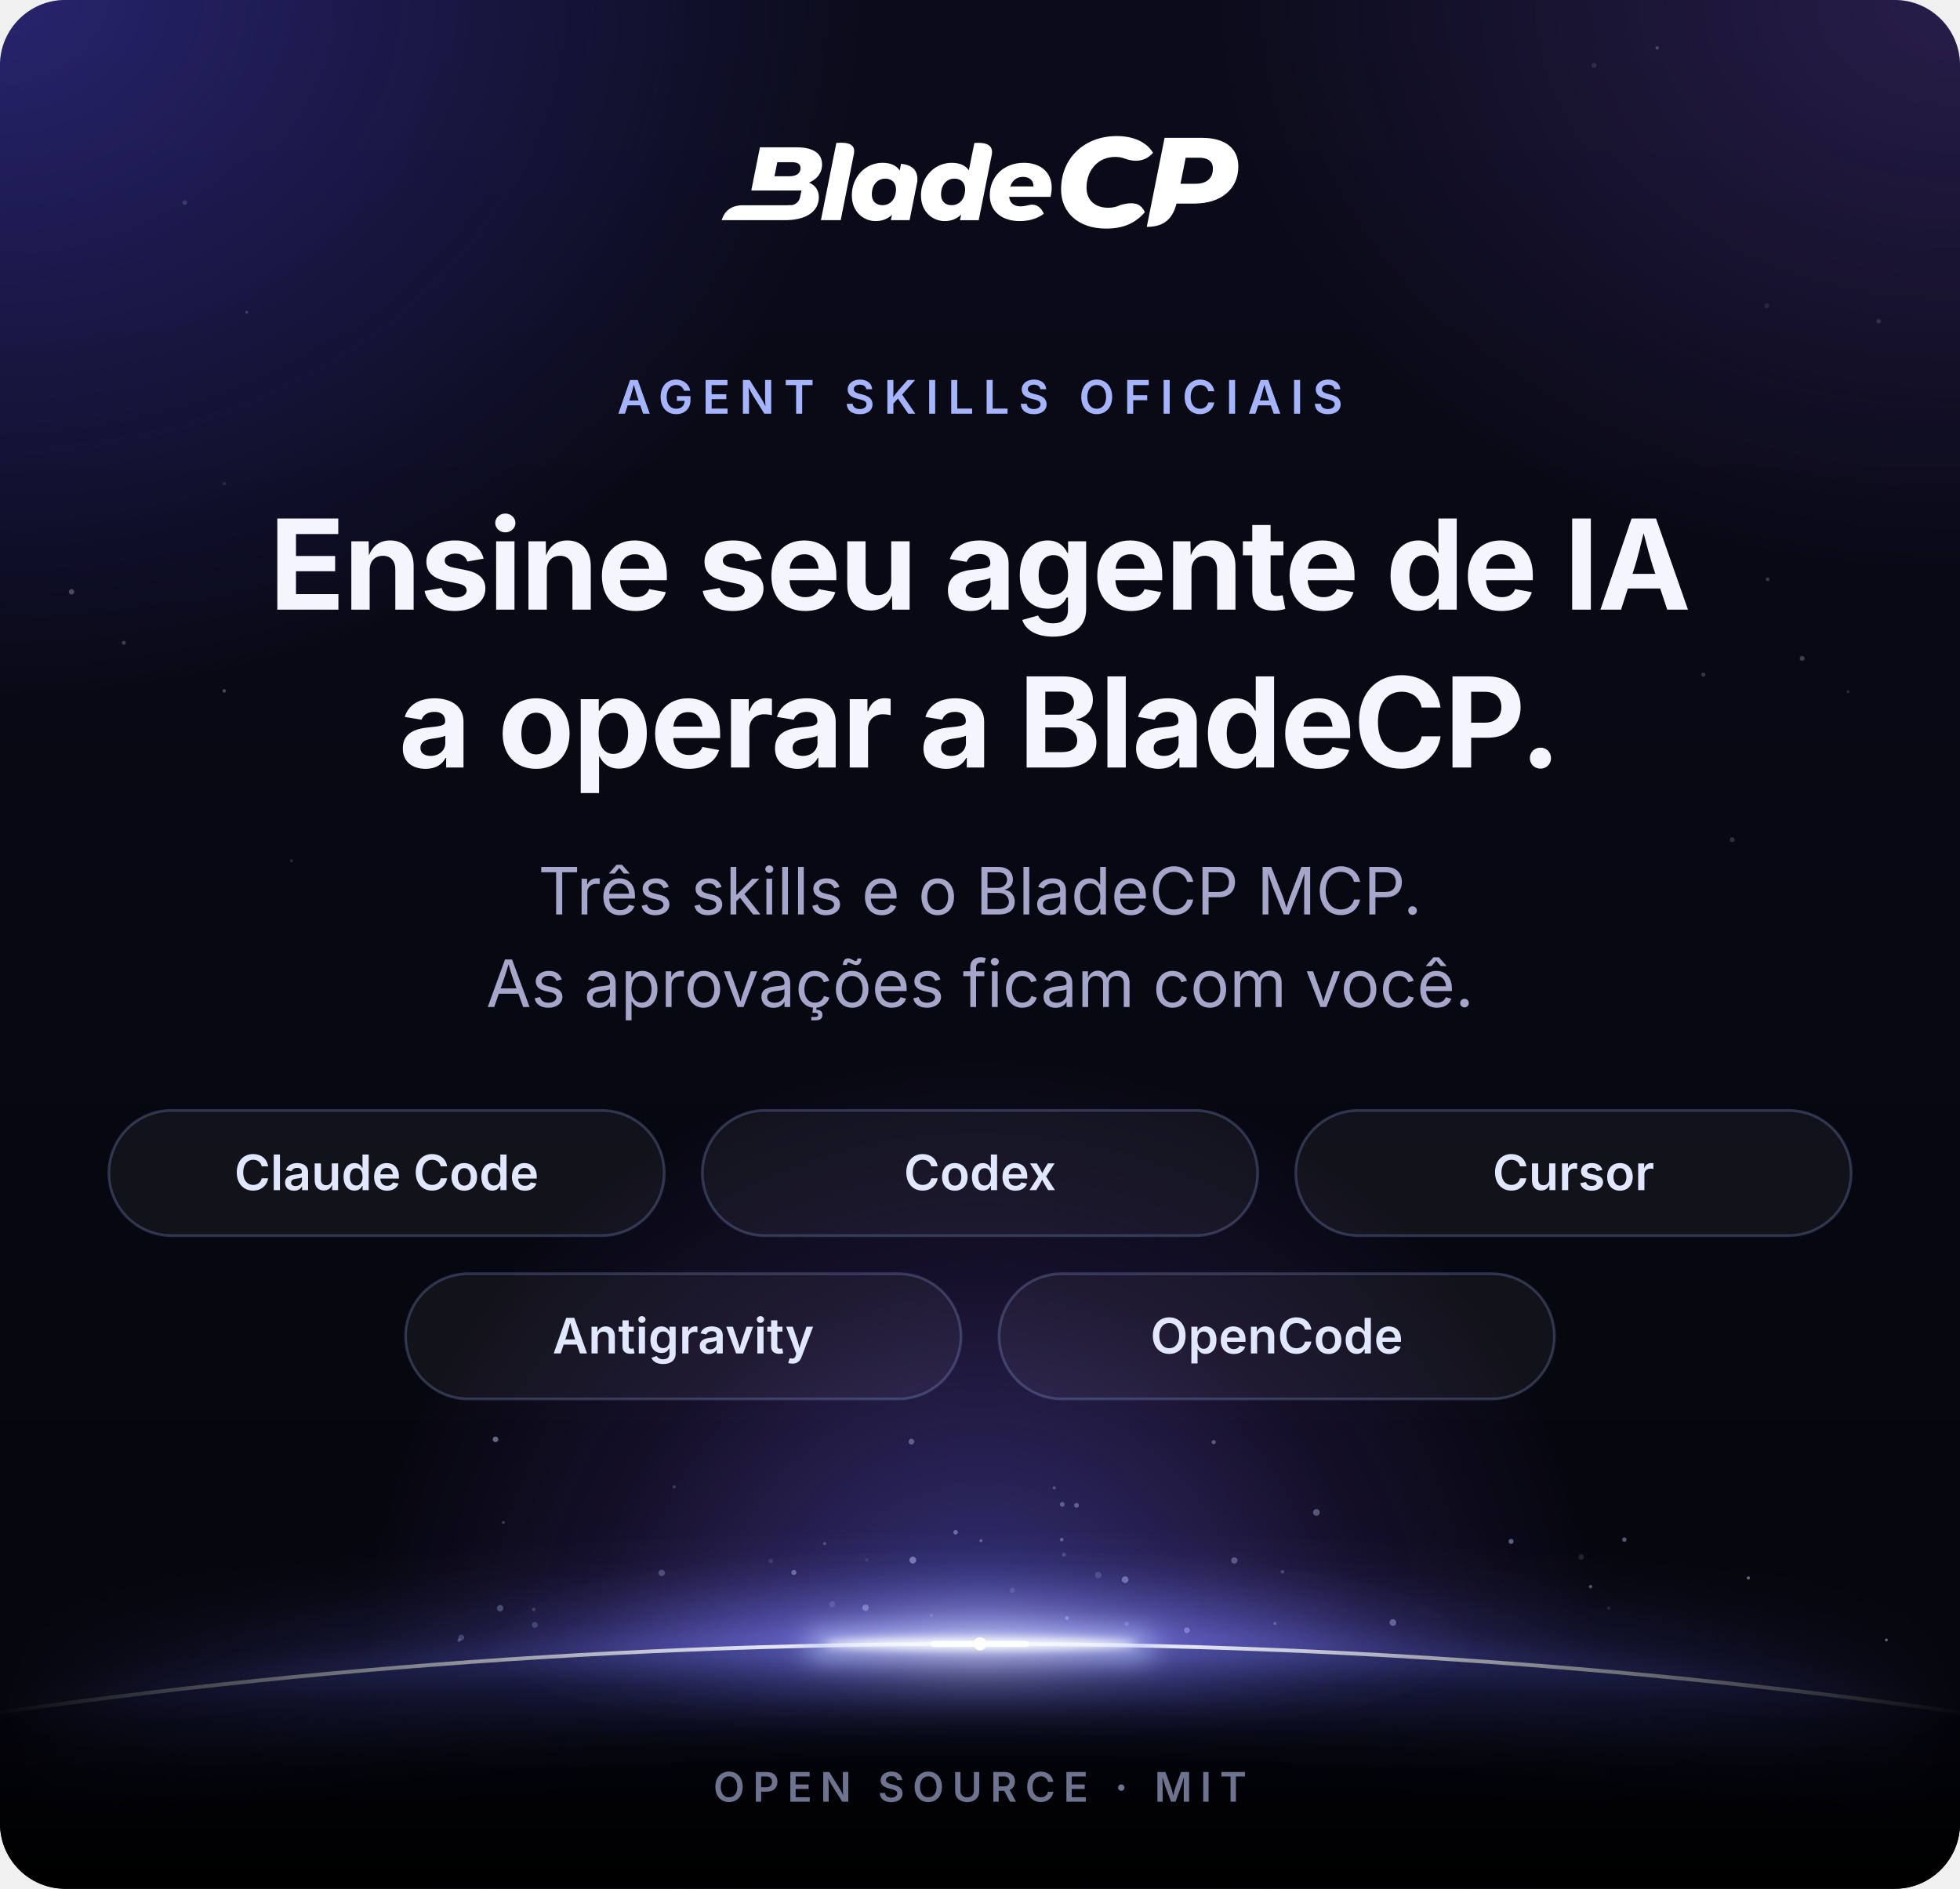
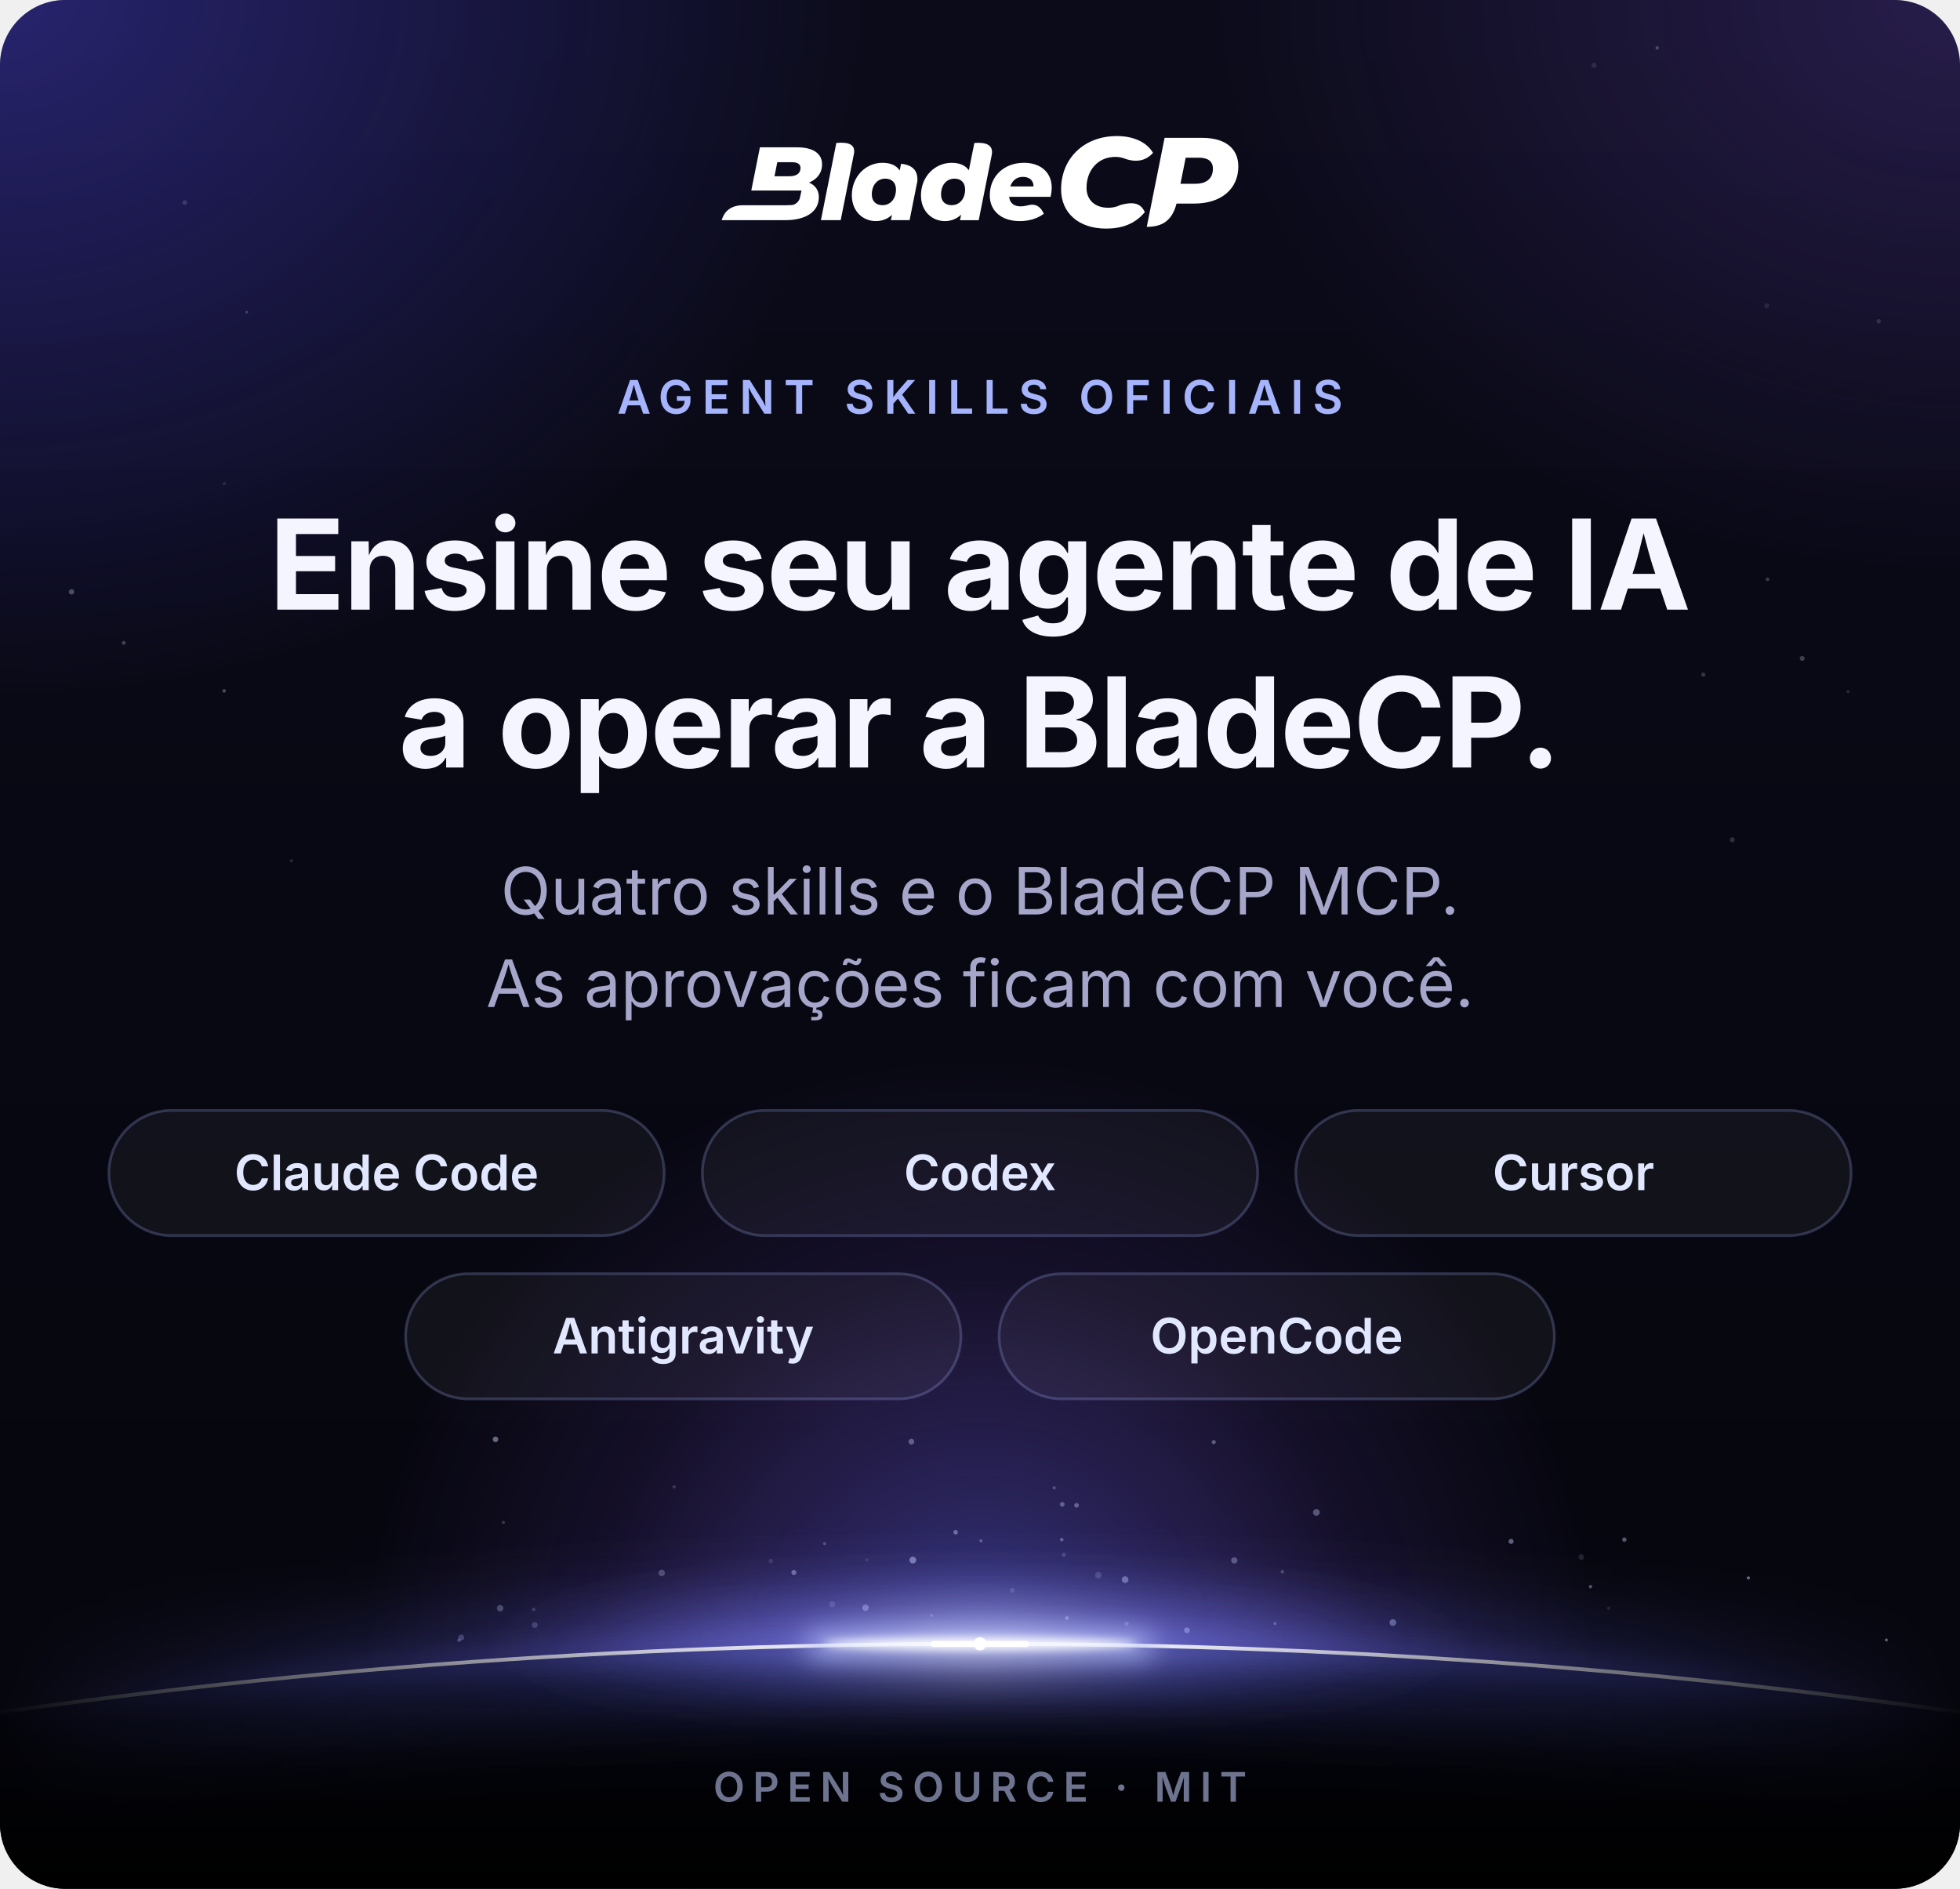
<svg xmlns="http://www.w3.org/2000/svg" width="720" height="694" viewBox="0 0 720 694" role="img" aria-labelledby="title desc">
  <style>.sweep-core{animation:bcp-core 12s cubic-bezier(.45,0,.55,1) -6s infinite alternate}.sweep-glow{animation:bcp-glow 12s cubic-bezier(.45,0,.55,1) -6s infinite alternate}.atmo{animation:bcp-atmo 9s ease-in-out infinite}@keyframes bcp-core{from{stroke-dashoffset:-134.9px}to{stroke-dashoffset:-674.97px}}@keyframes bcp-glow{from{stroke-dashoffset:-91.9px}to{stroke-dashoffset:-631.97px}}@keyframes bcp-atmo{50%{opacity:.78}}@media (prefers-reduced-motion:reduce){.sweep-core,.sweep-glow,.atmo{animation:none}}</style>
  <defs>
    <linearGradient id="sky" x1="0" y1="0" x2="0" y2="1">
      <stop offset="0" stop-color="#0b0b1a" />
      <stop offset="1" stop-color="#05050c" />
    </linearGradient>
    <radialGradient id="glowA" cx="0" cy="0" r="1" gradientUnits="userSpaceOnUse" gradientTransform="translate(0 0) scale(446.4 360)">
      <stop offset="0" stop-color="#4f46e5" stop-opacity=".42" />
      <stop offset=".72" stop-color="#4f46e5" stop-opacity="0" />
    </radialGradient>
    <radialGradient id="glowB" cx="0" cy="0" r="1" gradientUnits="userSpaceOnUse" gradientTransform="translate(720 0) scale(396 300)">
      <stop offset="0" stop-color="#8b5cf6" stop-opacity=".22" />
      <stop offset=".7" stop-color="#8b5cf6" stop-opacity="0" />
    </radialGradient>
    <radialGradient id="atmo" cx="0" cy="0" r="1" gradientUnits="userSpaceOnUse" gradientTransform="translate(360 604) scale(316.8 300)">
      <stop offset="0" stop-color="#6366f1" stop-opacity=".46" />
      <stop offset=".45" stop-color="#8b5cf6" stop-opacity=".11" />
      <stop offset=".72" stop-color="#8b5cf6" stop-opacity="0" />
    </radialGradient>
    <linearGradient id="planet" gradientUnits="userSpaceOnUse" x1="0" y1="604" x2="0" y2="694">
      <stop offset="0" stop-color="#05060f" />
      <stop offset="1" stop-color="#000" />
    </linearGradient>
    <linearGradient id="fadeG" x1="0" y1="0" x2="1" y2="0">
      <stop offset="0" stop-color="#000" />
      <stop offset=".16" stop-color="#737373" />
      <stop offset=".4" stop-color="#fff" />
      <stop offset=".6" stop-color="#fff" />
      <stop offset=".84" stop-color="#737373" />
      <stop offset="1" stop-color="#000" />
    </linearGradient>
    <mask id="fade" maskUnits="userSpaceOnUse" x="0" y="0" width="720" height="694">
      <rect width="720" height="694" fill="url(#fadeG)" />
    </mask>
    <radialGradient id="sun">
      <stop offset="0" stop-color="#fff" stop-opacity=".8" />
      <stop offset=".3" stop-color="#6366f1" stop-opacity=".45" />
      <stop offset=".7" stop-color="#6366f1" stop-opacity="0" />
    </radialGradient>
    <filter id="b16" filterUnits="userSpaceOnUse" x="-100" y="0" width="920" height="694">
      <feGaussianBlur stdDeviation="16" />
    </filter>
    <filter id="b10" filterUnits="userSpaceOnUse" x="-100" y="0" width="920" height="694">
      <feGaussianBlur stdDeviation="10" />
    </filter>
    <filter id="b5" filterUnits="userSpaceOnUse" x="-100" y="0" width="920" height="694">
      <feGaussianBlur stdDeviation="5" />
    </filter>
    <filter id="b2" filterUnits="userSpaceOnUse" x="-100" y="0" width="920" height="694">
      <feGaussianBlur stdDeviation="1.6" />
    </filter>
    <clipPath id="frame">
      <rect width="720" height="694" rx="24" />
    </clipPath>
  </defs>
  <g clip-path="url(#frame)">
    <rect width="720" height="694" fill="url(#sky)" />
    <rect width="720" height="694" fill="url(#glowA)" />
    <rect width="720" height="694" fill="url(#glowB)" />
    <rect class="atmo" width="720" height="694" fill="url(#atmo)" />
    <g>
      <circle cx="183.73" cy="590.92" r="1.19" fill="#c7d2fe" fill-opacity="0.29" />
      <circle cx="168.63" cy="602.69" r="0.64" fill="#c7d2fe" fill-opacity="0.3" />
      <circle cx="184.91" cy="559.4" r="0.57" fill="#c7d2fe" fill-opacity="0.23" />
      <circle cx="580.87" cy="572.11" r="1.02" fill="#c7d2fe" fill-opacity="0.14" />
      <circle cx="318.41" cy="573.16" r="0.62" fill="#c7d2fe" fill-opacity="0.13" />
      <circle cx="196.08" cy="591.36" r="0.64" fill="#c7d2fe" fill-opacity="0.21" />
      <circle cx="351.05" cy="563" r="0.83" fill="#c7d2fe" fill-opacity="0.42" />
      <circle cx="390.21" cy="552.75" r="0.87" fill="#c7d2fe" fill-opacity="0.36" />
      <circle cx="335.32" cy="573.23" r="1.25" fill="#c7d2fe" fill-opacity="0.48" />
      <circle cx="390.8" cy="571.23" r="0.74" fill="#c7d2fe" fill-opacity="0.2" />
      <circle cx="169.44" cy="601.69" r="1.07" fill="#c7d2fe" fill-opacity="0.26" />
      <circle cx="413.31" cy="580.42" r="1.22" fill="#c7d2fe" fill-opacity="0.43" />
      <circle cx="243.07" cy="577.94" r="1.18" fill="#c7d2fe" fill-opacity="0.29" />
      <circle cx="360.34" cy="566.12" r="0.55" fill="#c7d2fe" fill-opacity="0.35" />
      <circle cx="342.16" cy="593.55" r="0.57" fill="#c7d2fe" fill-opacity="0.24" />
      <circle cx="247.64" cy="546.33" r="0.59" fill="#c7d2fe" fill-opacity="0.21" />
      <circle cx="305.71" cy="589.46" r="1.1" fill="#c7d2fe" fill-opacity="0.18" />
      <circle cx="390.02" cy="565.72" r="0.64" fill="#c7d2fe" fill-opacity="0.38" />
      <circle cx="302.91" cy="567.17" r="0.59" fill="#c7d2fe" fill-opacity="0.27" />
      <circle cx="511.67" cy="596.18" r="1.23" fill="#c7d2fe" fill-opacity="0.41" />
      <circle cx="471.1" cy="577.51" r="0.66" fill="#c7d2fe" fill-opacity="0.26" />
      <circle cx="642.25" cy="579.8" r="0.58" fill="#c7d2fe" fill-opacity="0.48" />
      <circle cx="196.45" cy="597.06" r="1.08" fill="#c7d2fe" fill-opacity="0.24" />
      <circle cx="468.36" cy="596.54" r="0.57" fill="#c7d2fe" fill-opacity="0.33" />
      <circle cx="413.86" cy="596.63" r="0.78" fill="#c7d2fe" fill-opacity="0.28" />
      <circle cx="555.09" cy="566.36" r="0.93" fill="#c7d2fe" fill-opacity="0.43" />
      <circle cx="317.95" cy="590.74" r="1.18" fill="#c7d2fe" fill-opacity="0.41" />
      <circle cx="436.01" cy="599.03" r="1.05" fill="#c7d2fe" fill-opacity="0.46" />
      <circle cx="453.43" cy="573.35" r="1.16" fill="#c7d2fe" fill-opacity="0.34" />
      <circle cx="692.96" cy="602.58" r="0.53" fill="#c7d2fe" fill-opacity="0.47" />
      <circle cx="391.94" cy="594.56" r="0.69" fill="#c7d2fe" fill-opacity="0.42" />
      <circle cx="584.28" cy="582.98" r="0.63" fill="#c7d2fe" fill-opacity="0.38" />
      <circle cx="291.63" cy="577.77" r="0.92" fill="#c7d2fe" fill-opacity="0.43" />
      <circle cx="403.43" cy="578.77" r="1.19" fill="#c7d2fe" fill-opacity="0.19" />
      <circle cx="283.16" cy="573.6" r="0.83" fill="#c7d2fe" fill-opacity="0.14" />
      <circle cx="371.86" cy="584.34" r="0.93" fill="#c7d2fe" fill-opacity="0.17" />
      <circle cx="483.57" cy="555.71" r="1.24" fill="#c7d2fe" fill-opacity="0.36" />
      <circle cx="590.95" cy="590.88" r="0.61" fill="#c7d2fe" fill-opacity="0.13" />
      <circle cx="182.03" cy="528.86" r="1.03" fill="#c7d2fe" fill-opacity="0.47" />
      <circle cx="395.47" cy="553.11" r="0.86" fill="#c7d2fe" fill-opacity="0.38" />
      <circle cx="387.27" cy="546.7" r="0.56" fill="#c7d2fe" fill-opacity="0.32" />
      <circle cx="334.79" cy="529.71" r="1.05" fill="#c7d2fe" fill-opacity="0.37" />
      <circle cx="445.86" cy="529.87" r="0.76" fill="#c7d2fe" fill-opacity="0.37" />
      <circle cx="596.71" cy="565.7" r="0.81" fill="#c7d2fe" fill-opacity="0.4" />
      <circle cx="649.32" cy="212.86" r="0.66" fill="#e0e7ff" fill-opacity="0.23" />
      <circle cx="26.27" cy="217.46" r="1" fill="#e0e7ff" fill-opacity="0.29" />
      <circle cx="625.72" cy="247.89" r="0.77" fill="#e0e7ff" fill-opacity="0.2" />
      <circle cx="82.39" cy="177.72" r="0.62" fill="#e0e7ff" fill-opacity="0.12" />
      <circle cx="45.47" cy="236.21" r="0.72" fill="#e0e7ff" fill-opacity="0.24" />
      <circle cx="608.75" cy="17.6" r="0.62" fill="#e0e7ff" fill-opacity="0.25" />
      <circle cx="82.35" cy="253.85" r="0.64" fill="#e0e7ff" fill-opacity="0.3" />
      <circle cx="690.14" cy="118.04" r="0.82" fill="#e0e7ff" fill-opacity="0.14" />
      <circle cx="678.88" cy="254.12" r="0.56" fill="#e0e7ff" fill-opacity="0.15" />
      <circle cx="90.64" cy="114.71" r="0.52" fill="#e0e7ff" fill-opacity="0.21" />
      <circle cx="107.04" cy="316.29" r="0.6" fill="#e0e7ff" fill-opacity="0.14" />
      <circle cx="636.33" cy="308.57" r="0.91" fill="#e0e7ff" fill-opacity="0.18" />
      <circle cx="662.03" cy="241.92" r="0.91" fill="#e0e7ff" fill-opacity="0.24" />
      <circle cx="585.56" cy="24.02" r="0.93" fill="#e0e7ff" fill-opacity="0.11" />
      <circle cx="649.03" cy="112.33" r="0.89" fill="#e0e7ff" fill-opacity="0.1" />
      <circle cx="67.86" cy="74.43" r="0.87" fill="#e0e7ff" fill-opacity="0.16" />
    </g>
    <path d="M0 629.2A1080 440.64 0 0 1 720 629.2L720 694L0 694Z" fill="url(#planet)" />
    <g mask="url(#fade)" fill="none" stroke-linecap="round">
      <path d="M-60 638.69A1080 440.64 0 0 1 780 638.69" stroke="#6366f1" stroke-opacity=".5" stroke-width="26" filter="url(#b16)" />
      <path d="M-60 638.69A1080 440.64 0 0 1 780 638.69" stroke="#6366f1" stroke-opacity=".85" stroke-width="3" filter="url(#b5)" />
      <path d="M-60 638.69A1080 440.64 0 0 1 780 638.69" stroke="#fff" stroke-opacity=".85" stroke-width="1.4" />
      <path class="sweep-glow" d="M-60 638.69A1080 440.64 0 0 1 780 638.69" stroke="#a5b4fc" stroke-width="7" stroke-dasharray="120 1687.73" stroke-dashoffset="-361.93" filter="url(#b5)" />
      <path class="sweep-core" d="M-60 638.69A1080 440.64 0 0 1 780 638.69" stroke="#fff" stroke-width="2.2" stroke-dasharray="34 1687.73" stroke-dashoffset="-404.93" />
    </g>
    <ellipse cx="360" cy="604" rx="259.2" ry="32" fill="url(#sun)" filter="url(#b10)" style="mix-blend-mode:screen" />
    <ellipse cx="360" cy="604" rx="57.6" ry="2.4" fill="#fff" fill-opacity=".9" filter="url(#b2)" />
    <circle cx="360" cy="604" r="2.4" fill="#fff" />
  </g>
  <g font-family="-apple-system, BlinkMacSystemFont, 'Segoe UI', Inter, Helvetica, Arial, sans-serif">
    <g transform="translate(265.1 50) scale(0.53518)" fill="#ffffff">
      <path d="M59.99 31.93c5.43-2.29 8.93-6.5 8.93-12.5 0-7.5-6.07-11.72-17.36-11.72h-25.3l-5.92 29.65h34.45l-1.08 5.02c-.59 2.76-3.34 5.02-6.1 5.02H46.4a15.36 15.36 0 0 1-1.84.1H13.35C5.99 47.99 1.86 51.71 0 57.72h43.77c12.86 0 22.94-5 22.94-15.86 0-4.64-2.43-8.07-6.72-9.93h0zm-11.79-14c3.72 0 5.93 1.22 5.93 3.93 0 3.72-2.72 5.72-7.72 5.72H36.26l1.93-9.65H48.2zm19.93 39.8h13.58l8.99-45.08c1.56-6.96-3.63-8.68-11.99-7.94L68.13 57.73zM123.15 19l-.93 4.64c-2.43-3.72-6.65-5.29-11.86-5.29-11.58 0-21.01 9.5-21.01 22.37 0 11.29 8 17.65 16.36 17.65 4.5 0 8.22-1.5 11.22-4.29l-.79 3.64H129l5.34-26.79c.47-8.04-4.16-11.15-11.2-11.94h.01zm-12.72 28.44c-4.64 0-7.36-2.86-7.36-7.36 0-6.5 3.86-10.86 9.22-10.86 4.64 0 7.36 2.93 7.36 7.43 0 6.43-3.79 10.79-9.22 10.79zm63.03-42.73l-3.79 18.79c-2.43-3.57-6.65-5.14-11.79-5.14-11.58 0-21.08 9.5-21.08 22.37 0 11.29 8 17.65 16.36 17.65 4.5 0 8.29-1.64 11.22-4.43l-.79 3.79h12.86l8.99-45.08c1.05-6.36-3.54-8.57-11.99-7.94h0zm-15.58 42.73c-4.64 0-7.29-2.86-7.29-7.36 0-6.5 3.79-10.86 9.22-10.86 4.64 0 7.29 2.93 7.29 7.43 0 6.43-3.79 10.79-9.22 10.79zm68.67-12.08c0-10.15-7.29-17.01-19.08-17.01-13.93 0-23.44 9.5-23.44 22.37 0 10.79 8.15 17.65 20.58 17.65 5.86 0 11.65-1.43 16.51-5-1.49-3.61-4.62-7.53-10.81-5.88-9.28 2.46-12.49-1.48-12.99-5.76h28.44c.43-1.93.79-4.07.79-6.36h0zM206.83 28c4.36 0 7.29 2.43 7.22 6.57h-15.93c1.29-3.86 4.14-6.57 8.72-6.57h0z" />
      <path d="M263.7 63.53c10.91 0 19.9-3.06 26.79-11.35-2.46-4.91-6.02-7.84-16.8-4.85-.02 0-.04.02-.06.03-2.6 1.3-5.38 1.85-8.27 1.85-9.34 0-14.92-5.5-14.92-13.7 0-12.04 7.85-21.21 19.72-21.21 2.23 0 4.3.34 6.17 1.04.01 0 .02 0 .03.01 11.94 4.52 17.95-1.84 19.72-3.85-4.36-7.42-13.53-11.52-24.79-11.52-22.69 0-38.31 15.45-38.31 36.65 0 15.97 11.96 26.88 30.72 26.88h0v.02zm66.15-62.31h-25.83L291.8 62.31c9.35 0 17.19-3.15 20.42-15.97h12.22c18.42 0 30.2-10.04 30.2-25.48 0-12.39-8.91-19.64-24.79-19.64h0zm-4.62 31.51h-10.3l3.58-17.89h9.08c6.02 0 9.6 2.36 9.6 7.51 0 6.72-4.37 10.39-11.96 10.39h0z" />
    </g>
    <text x="360" y="152" font-size="17" font-weight="600" fill="#a5b4fc" text-anchor="middle" letter-spacing="3.4">AGENT SKILLS OFICIAIS</text>
    <text x="360" y="224" font-size="46" font-weight="700" fill="#f5f5ff" text-anchor="middle" letter-spacing="-0.6">Ensine seu agente de IA</text>
    <text x="360" y="282" font-size="46" font-weight="700" fill="#f5f5ff" text-anchor="middle" letter-spacing="-0.6">a operar a BladeCP.</text>
-     <text x="360" y="336" font-size="24" fill="#a5a6c9" text-anchor="middle">Três skills e o BladeCP MCP.</text>
+     <text x="360" y="336" font-size="24" fill="#a5a6c9" text-anchor="middle">Quatro skills e o BladeCP MCP.</text>
    <text x="360" y="370" font-size="24" fill="#a5a6c9" text-anchor="middle">As aprovações ficam com você.</text>
    <rect x="40" y="408" width="204" height="46" rx="23" fill="#fff" fill-opacity=".045" stroke="#a5b4fc" stroke-opacity=".24" />
    <text x="142" y="437.3" font-size="18" font-weight="600" fill="#e0e7ff" text-anchor="middle">Claude Code</text>
    <rect x="258" y="408" width="204" height="46" rx="23" fill="#fff" fill-opacity=".045" stroke="#a5b4fc" stroke-opacity=".24" />
    <text x="360" y="437.3" font-size="18" font-weight="600" fill="#e0e7ff" text-anchor="middle">Codex</text>
    <rect x="476" y="408" width="204" height="46" rx="23" fill="#fff" fill-opacity=".045" stroke="#a5b4fc" stroke-opacity=".24" />
    <text x="578" y="437.3" font-size="18" font-weight="600" fill="#e0e7ff" text-anchor="middle">Cursor</text>
    <rect x="149" y="468" width="204" height="46" rx="23" fill="#fff" fill-opacity=".045" stroke="#a5b4fc" stroke-opacity=".24" />
    <text x="251" y="497.3" font-size="18" font-weight="600" fill="#e0e7ff" text-anchor="middle">Antigravity</text>
    <rect x="367" y="468" width="204" height="46" rx="23" fill="#fff" fill-opacity=".045" stroke="#a5b4fc" stroke-opacity=".24" />
    <text x="469" y="497.3" font-size="18" font-weight="600" fill="#e0e7ff" text-anchor="middle">OpenCode</text>
    <text x="360" y="662" font-size="15" font-weight="600" fill="#c7d2fe" fill-opacity="0.55" text-anchor="middle" letter-spacing="3">OPEN SOURCE · MIT</text>
  </g>
</svg>
